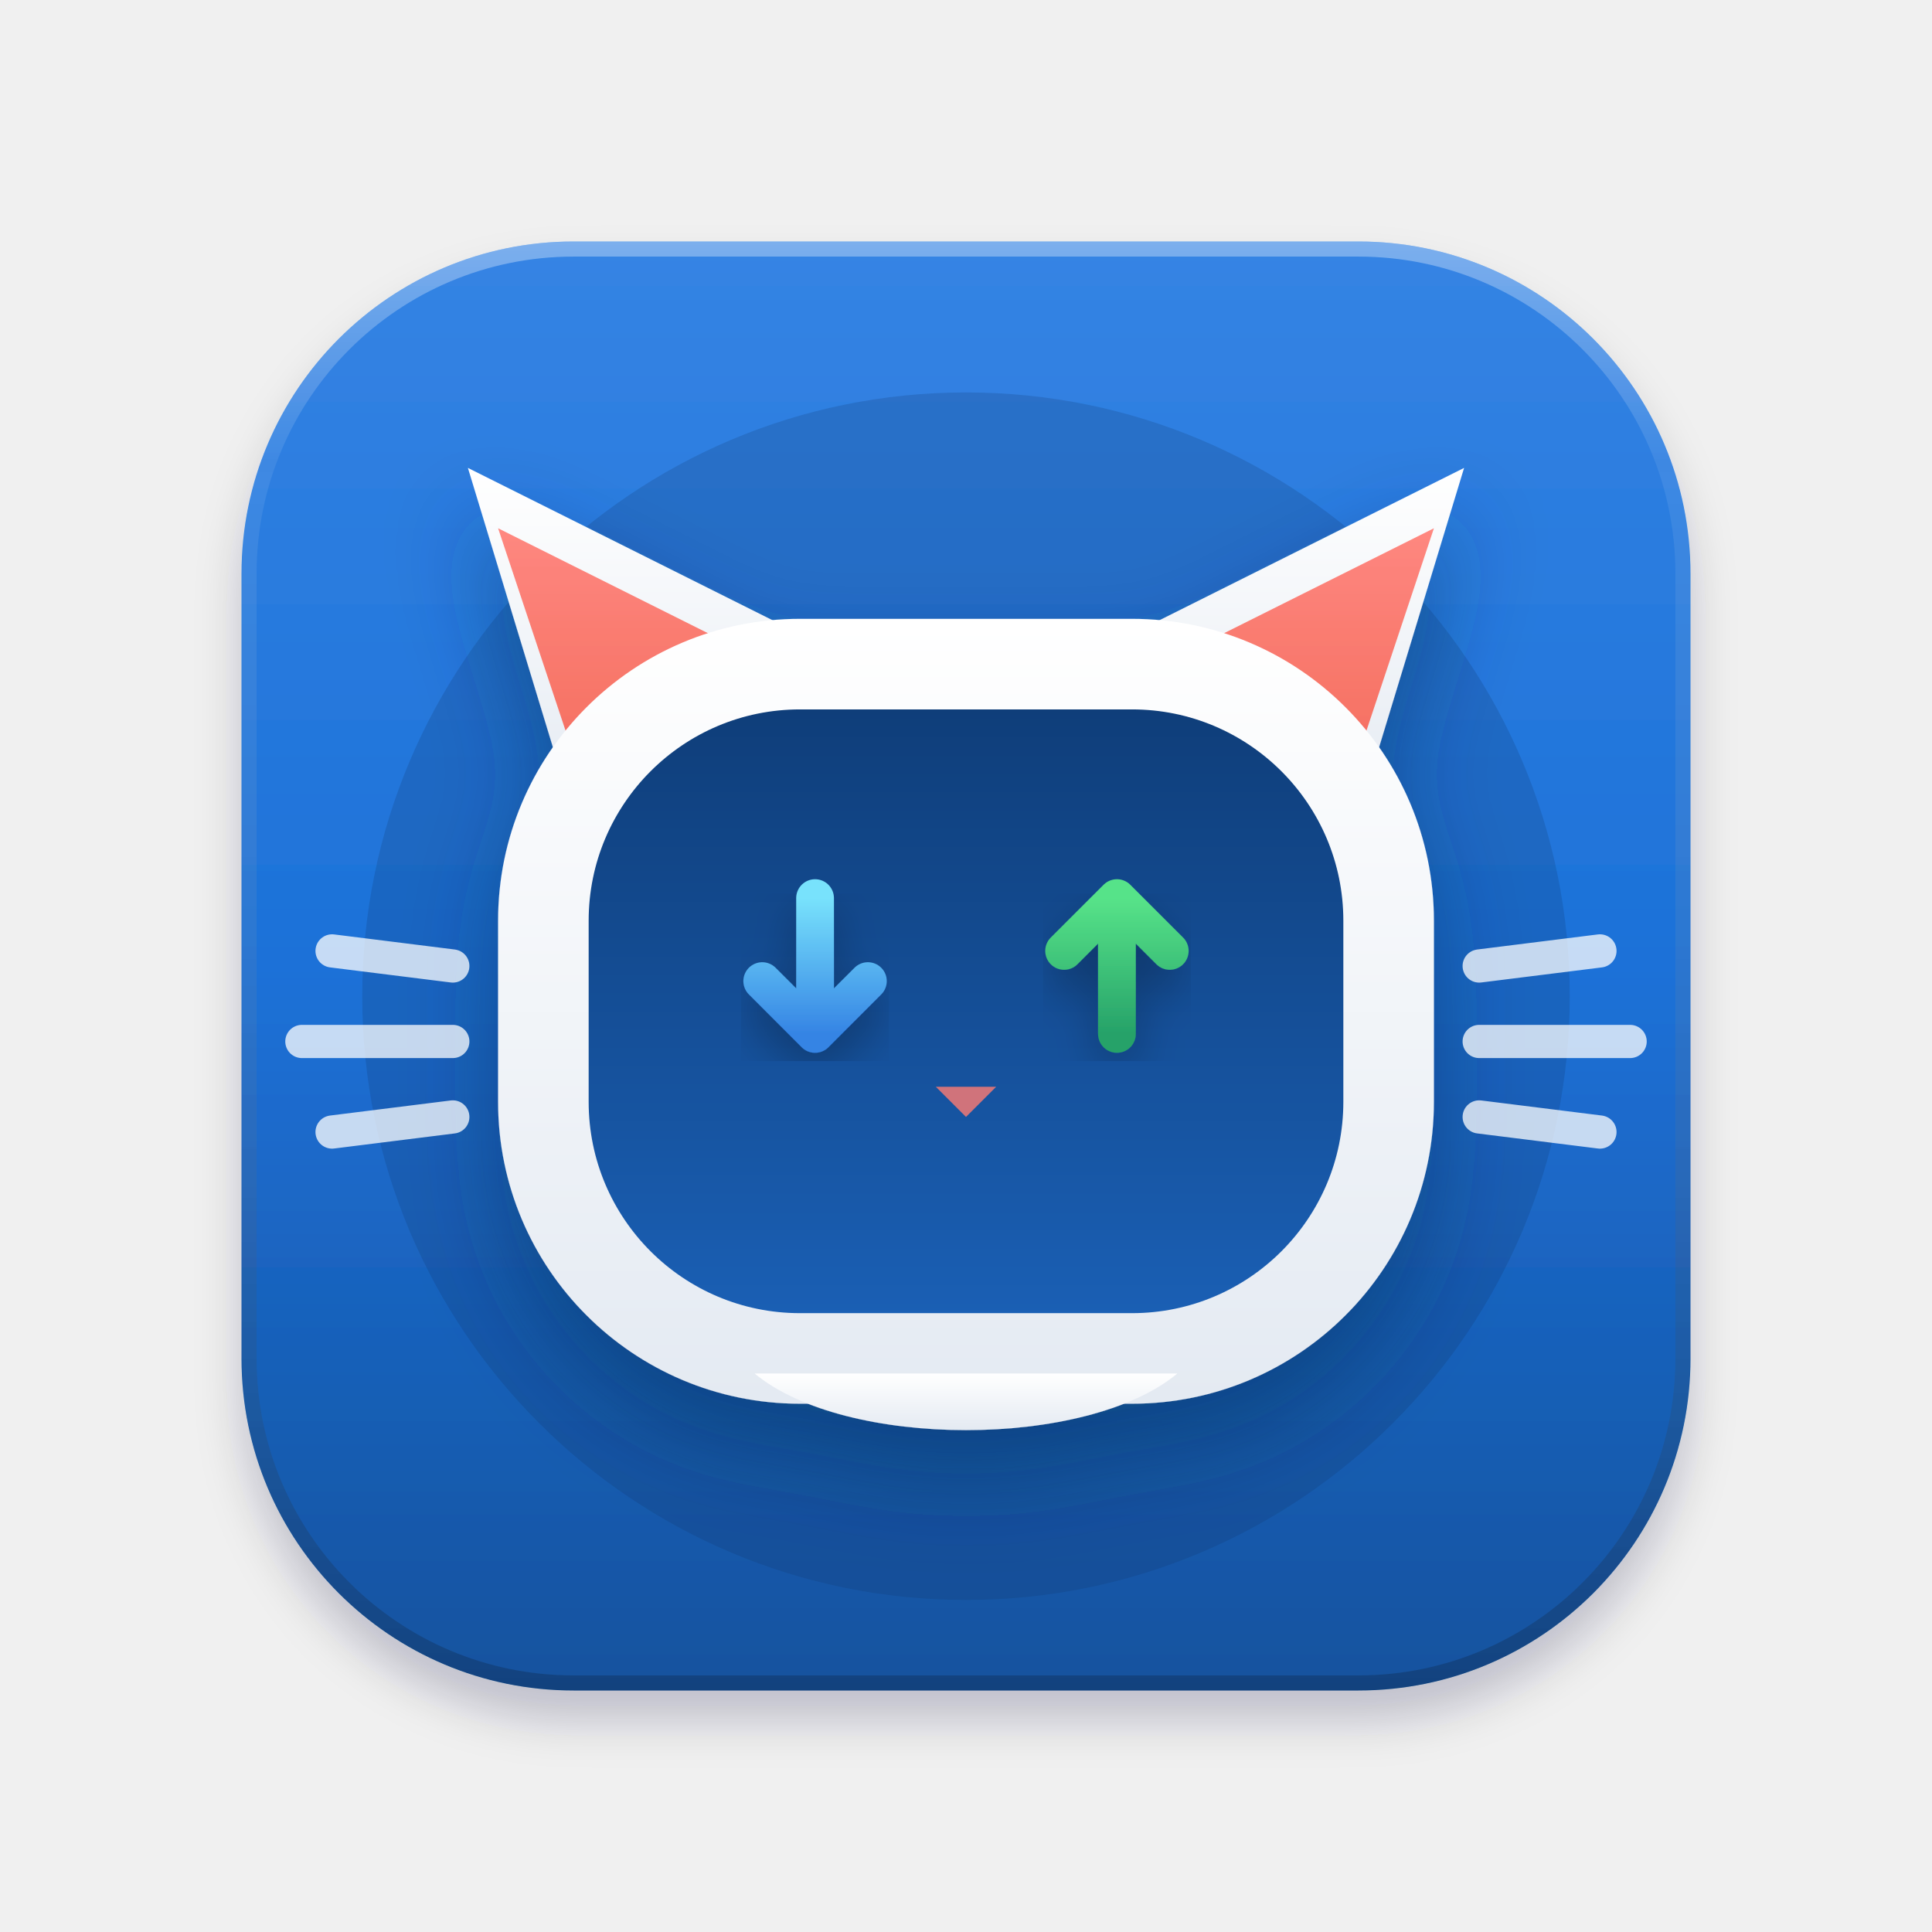
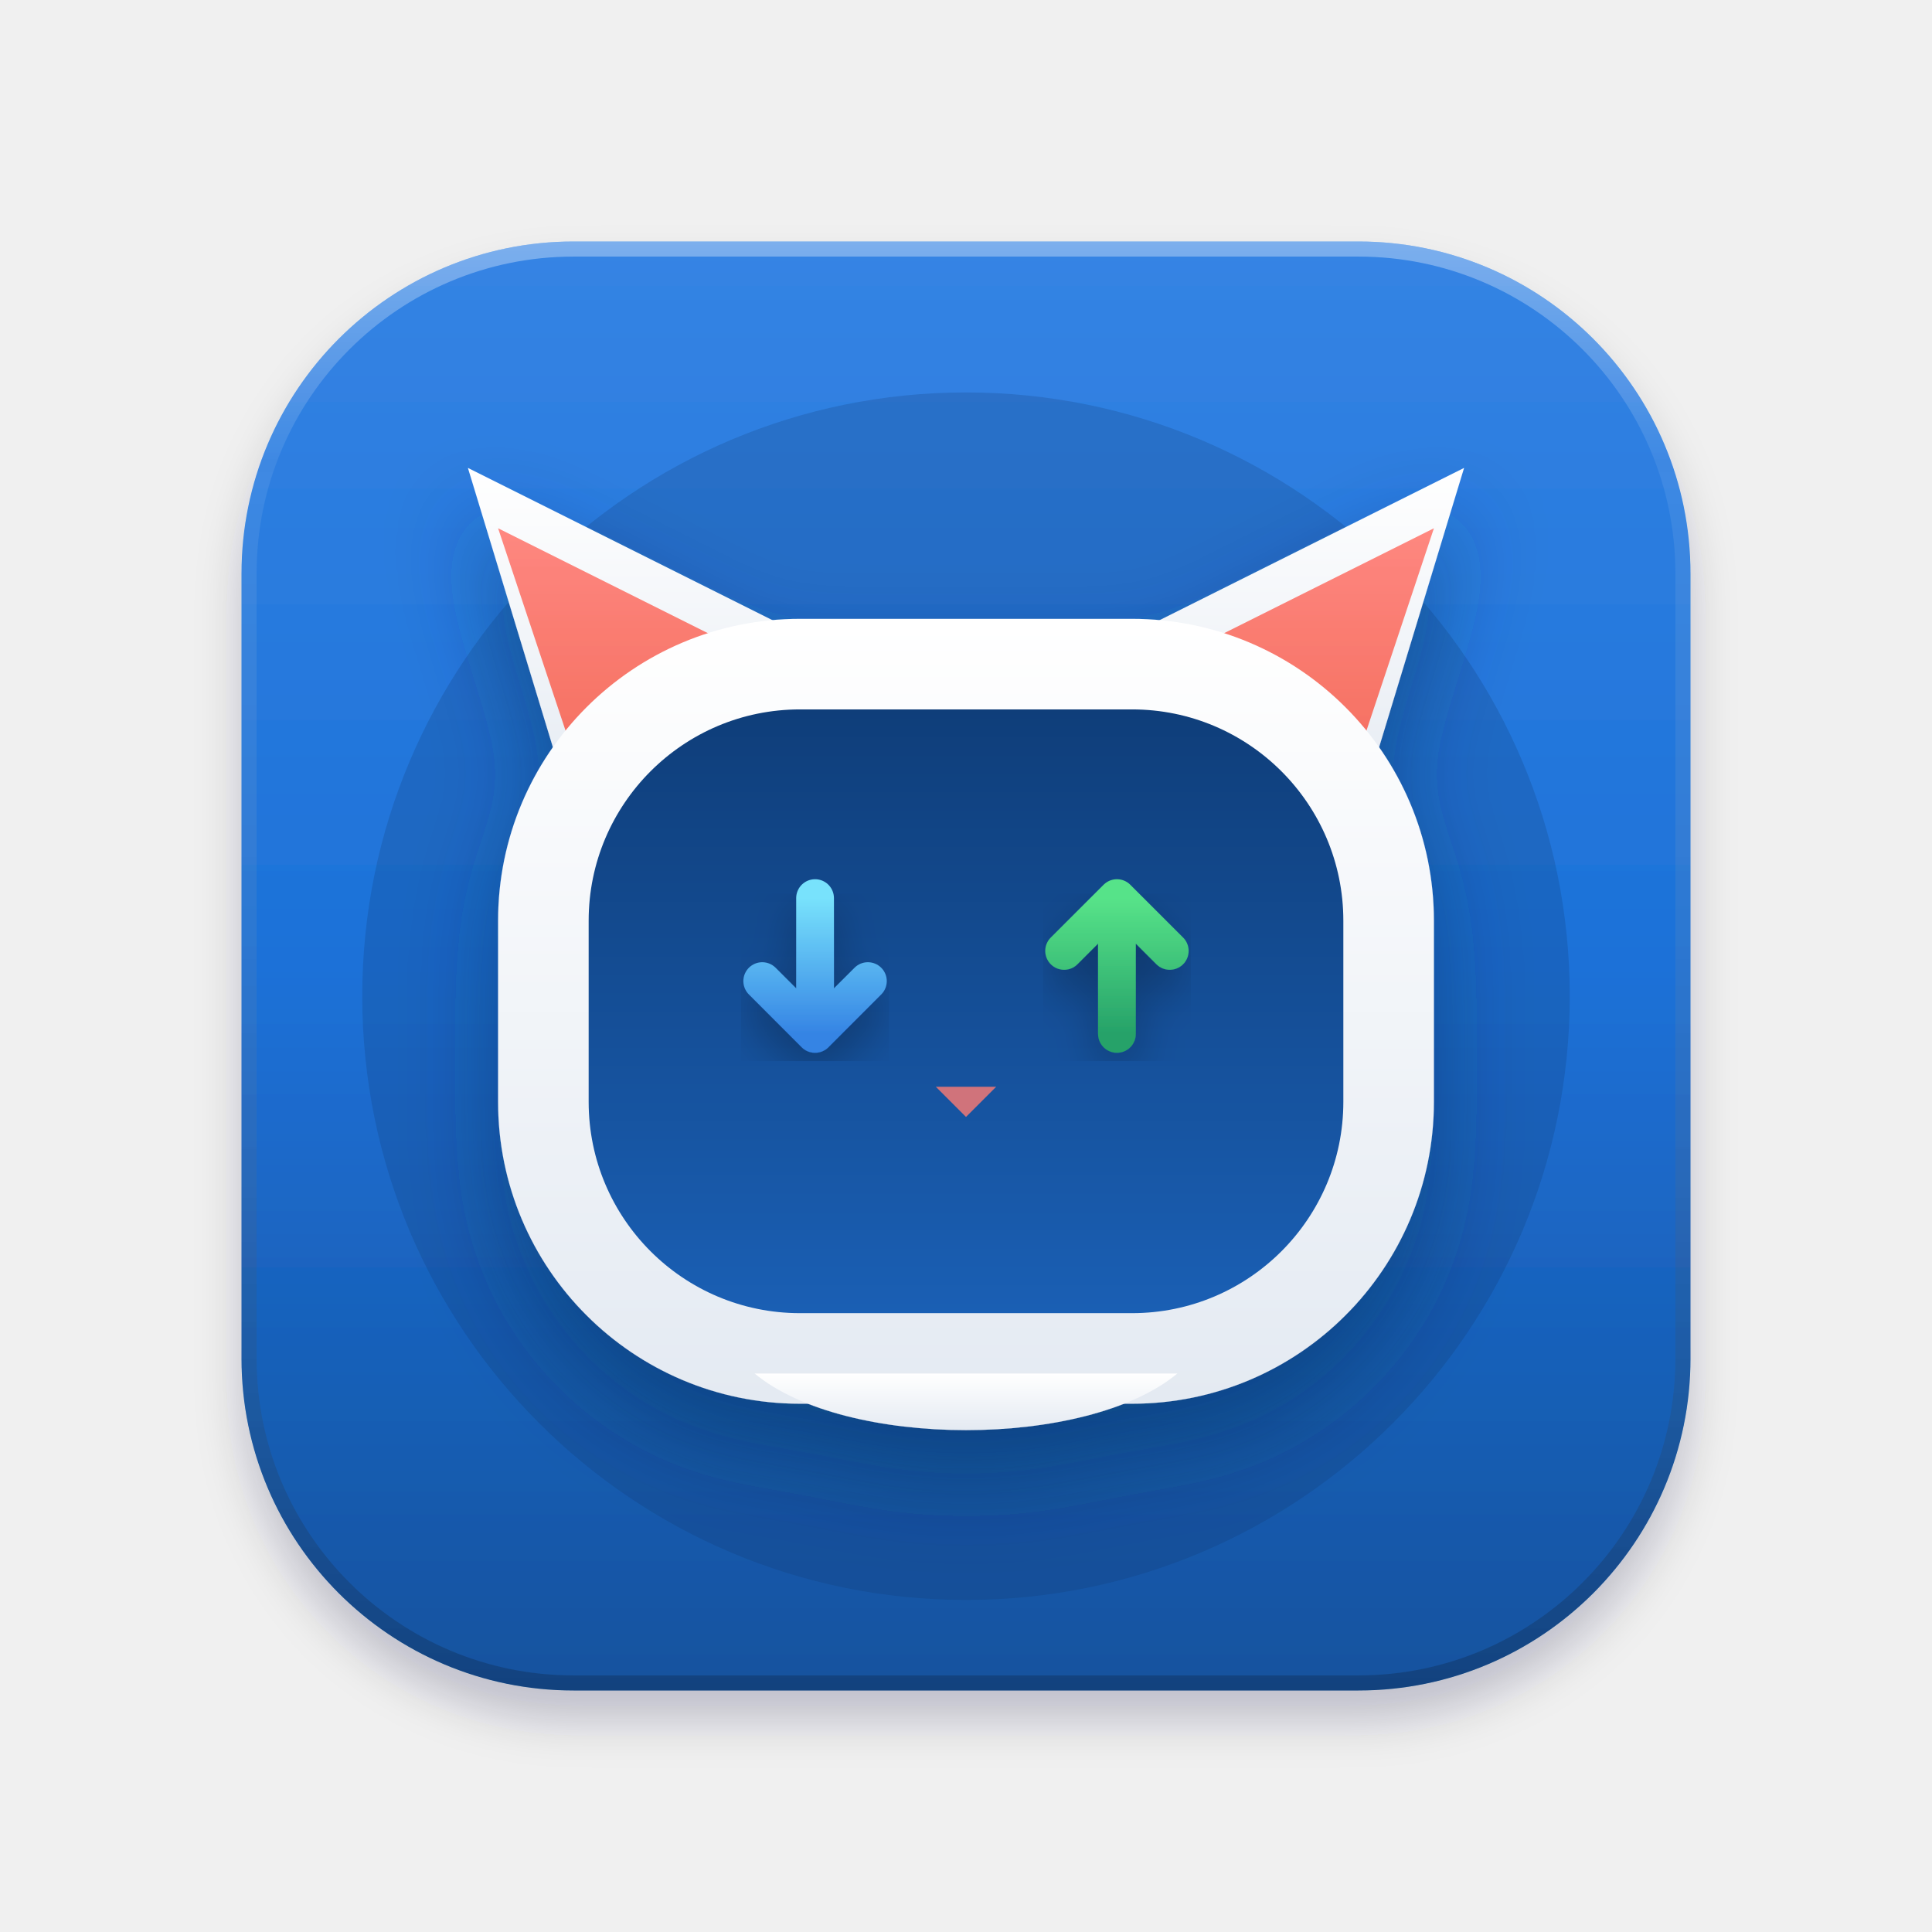
<svg xmlns="http://www.w3.org/2000/svg" viewBox="0 0 128 128" width="128" height="128">
  <defs>
    <filter id="tile-shadow" x="-20%" y="-15%" width="140%" height="145%">
      <feDropShadow dx="0" dy="6" stdDeviation="5" flood-color="#051833" flood-opacity="0.45" />
      <feDropShadow dx="0" dy="2" stdDeviation="1.5" flood-color="#051833" flood-opacity="0.2" />
    </filter>
    <filter id="cat-shadow" x="-20%" y="-20%" width="140%" height="140%">
      <feDropShadow dx="0" dy="3" stdDeviation="3" flood-color="#0a2d59" flood-opacity="0.4" />
    </filter>
    <filter id="arrow-shadow" x="-20%" y="-20%" width="140%" height="140%">
      <feDropShadow dx="0" dy="1.5" stdDeviation="1.5" flood-color="#000000" flood-opacity="0.25" />
    </filter>
    <linearGradient id="tile-grad" x1="0%" y1="0%" x2="0%" y2="100%">
      <stop offset="0%" stop-color="#3584e4" />
      <stop offset="50%" stop-color="#1c71d8" />
      <stop offset="100%" stop-color="#16529e" />
    </linearGradient>
    <linearGradient id="rim-grad" x1="0%" y1="0%" x2="0%" y2="100%">
      <stop offset="0%" stop-color="#ffffff" stop-opacity="0.35" />
      <stop offset="15%" stop-color="#ffffff" stop-opacity="0.08" />
      <stop offset="100%" stop-color="#000000" stop-opacity="0.2" />
    </linearGradient>
    <linearGradient id="cat-grad" x1="0%" y1="0%" x2="0%" y2="100%">
      <stop offset="0%" stop-color="#ffffff" />
      <stop offset="100%" stop-color="#e4eaf2" />
    </linearGradient>
    <linearGradient id="ear-accent" x1="0%" y1="0%" x2="0%" y2="100%">
      <stop offset="0%" stop-color="#ff7b72" />
      <stop offset="100%" stop-color="#f66151" />
    </linearGradient>
    <linearGradient id="well-grad" x1="0%" y1="0%" x2="0%" y2="100%">
      <stop offset="0%" stop-color="#0f3e7a" />
      <stop offset="100%" stop-color="#1a5fb4" />
    </linearGradient>
    <linearGradient id="dl-arrow" x1="0%" y1="0%" x2="0%" y2="100%">
      <stop offset="0%" stop-color="#78e2fc" />
      <stop offset="100%" stop-color="#3584e4" />
    </linearGradient>
    <linearGradient id="ul-arrow" x1="0%" y1="0%" x2="0%" y2="100%">
      <stop offset="0%" stop-color="#57e389" />
      <stop offset="100%" stop-color="#26a269" />
    </linearGradient>
  </defs>
  <rect x="16" y="16" width="96" height="96" rx="22" fill="url(#tile-grad)" filter="url(#tile-shadow)" />
  <rect x="16.5" y="16.5" width="95" height="95" rx="21.5" fill="none" stroke="url(#rim-grad)" stroke-width="1" />
  <circle cx="64" cy="66" r="40" fill="#0d3363" opacity="0.2" />
  <g filter="url(#cat-shadow)">
    <path d="M 38,54 L 31,31 L 53,42 Z" fill="url(#cat-grad)" />
    <path d="M 38,50 L 33,35 L 49,43 Z" fill="url(#ear-accent)" opacity="0.9" />
    <path d="M 90,54 L 97,31 L 75,42 Z" fill="url(#cat-grad)" />
    <path d="M 90,50 L 95,35 L 79,43 Z" fill="url(#ear-accent)" opacity="0.9" />
    <rect x="33" y="41" width="62" height="52" rx="20" fill="url(#cat-grad)" />
    <path d="M 50,91 C 56,96 72,96 78,91 Z" fill="url(#cat-grad)" />
  </g>
  <rect x="39" y="47" width="50" height="40" rx="14" fill="url(#well-grad)" />
  <g filter="url(#arrow-shadow)">
    <path d="M 54,59.5 L 54,68.5 M 50.5,65 L 54,68.5 L 57.5,65" stroke="url(#dl-arrow)" stroke-width="2.5" stroke-linecap="round" stroke-linejoin="round" fill="none" />
  </g>
  <g filter="url(#arrow-shadow)">
    <path d="M 74,68.5 L 74,59.5 M 70.5,63 L 74,59.5 L 77.5,63" stroke="url(#ul-arrow)" stroke-width="2.5" stroke-linecap="round" stroke-linejoin="round" fill="none" />
  </g>
-   <path d="M 22,63 L 30,64 M 20,69 L 30,69 M 22,75 L 30,74" stroke="#ffffff" stroke-opacity="0.75" stroke-width="2.2" stroke-linecap="round" />
-   <path d="M 106,63 L 98,64 M 108,69 L 98,69 M 106,75 L 98,74" stroke="#ffffff" stroke-opacity="0.75" stroke-width="2.2" stroke-linecap="round" />
  <polygon points="62,72 66,72 64,74" fill="#ff7b72" opacity="0.8" />
</svg>
